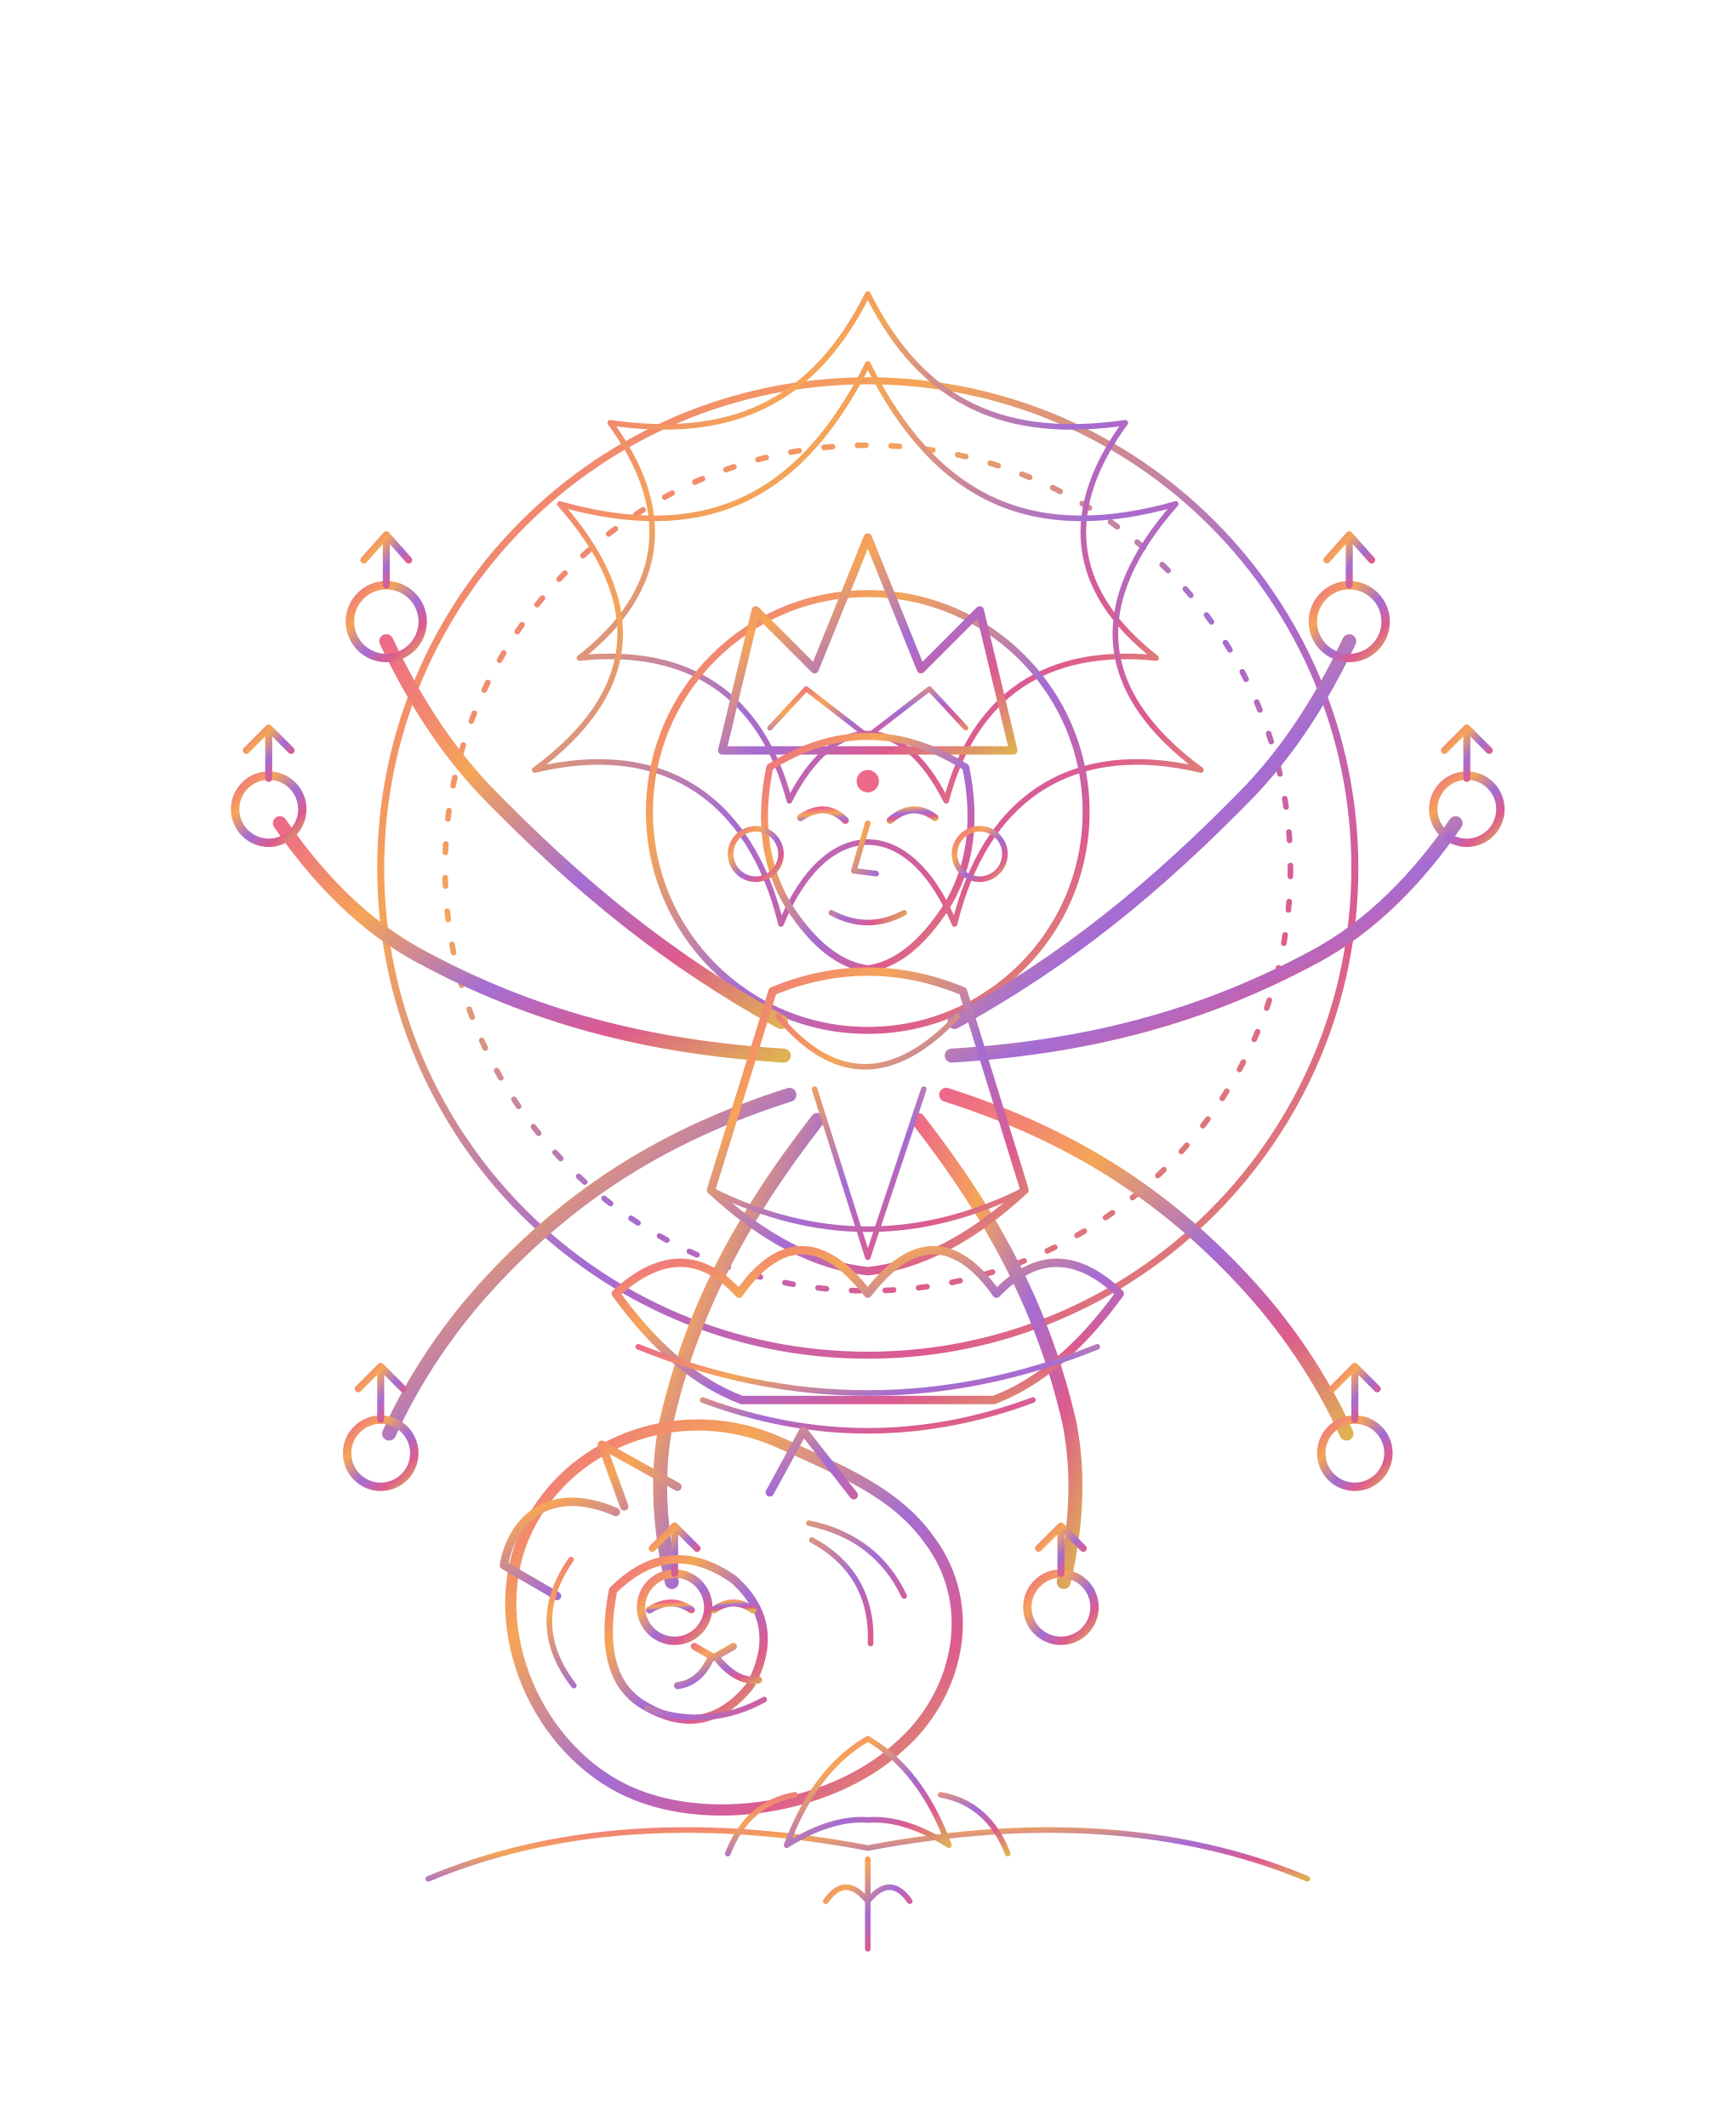
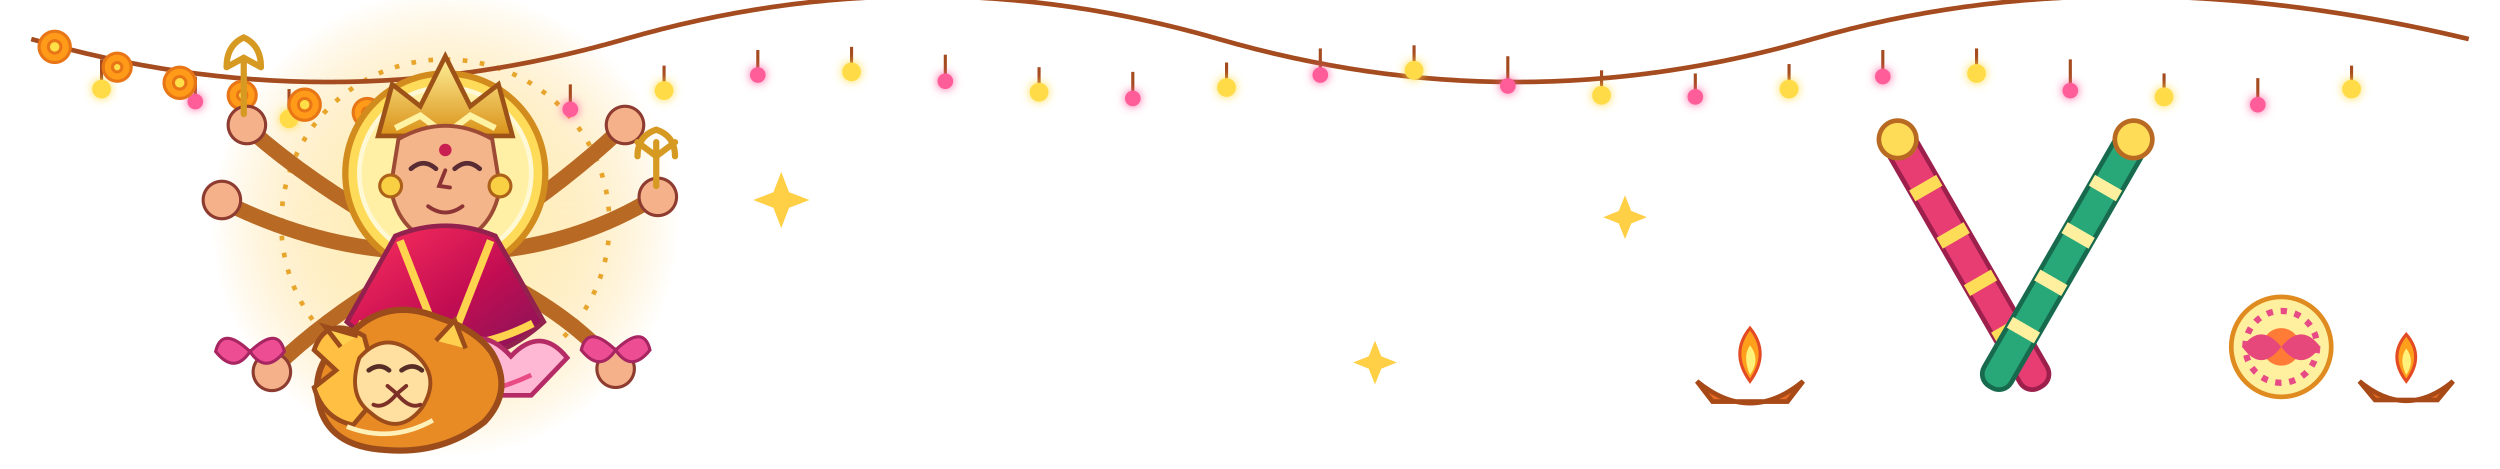
- <svg xmlns="http://www.w3.org/2000/svg" viewBox="0 0 620 760" fill="none">
+ <svg xmlns="http://www.w3.org/2000/svg" viewBox="0 0 1600 300" role="img" aria-label="Colourful Navratri illustration of Goddess Durga seated on a lion, dandiya sticks, festive lights and marigold garlands">
  <defs>
-     <linearGradient id="navratriRainbow" x1="0" y1="0" x2="1" y2="1">
-       <stop offset="0" stop-color="#e83e68" />
-       <stop offset=".28" stop-color="#f28c28" />
-       <stop offset=".56" stop-color="#8b43c7" />
-       <stop offset=".78" stop-color="#d42d6e" />
-       <stop offset="1" stop-color="#d69b23" />
+     <linearGradient id="sari" x1="0" y1="0" x2="1" y2="1">
+       <stop stop-color="#ff315d" />
+       <stop offset=".55" stop-color="#c20d52" />
+       <stop offset="1" stop-color="#7e155a" />
    </linearGradient>
+     <linearGradient id="lion" x1="0" y1="0" x2="1" y2="1">
+       <stop stop-color="#ffc34a" />
+       <stop offset="1" stop-color="#ef7627" />
+     </linearGradient>
+     <linearGradient id="gold" x1="0" y1="0" x2="0" y2="1">
+       <stop stop-color="#fff19a" />
+       <stop offset="1" stop-color="#d99118" />
+     </linearGradient>
+     <radialGradient id="halo">
+       <stop stop-color="#fff9c5" stop-opacity=".95" />
+       <stop offset="1" stop-color="#ffbf35" stop-opacity="0" />
+     </radialGradient>
+     <filter id="glow">
+       <feGaussianBlur stdDeviation="3" result="b" />
+       <feMerge>
+         <feMergeNode in="b" />
+         <feMergeNode in="SourceGraphic" />
+       </feMerge>
+     </filter>
  </defs>
-   <g opacity=".78" stroke="url(#navratriRainbow)" stroke-linecap="round" stroke-linejoin="round">
-     <circle cx="310" cy="310" r="174" stroke-width="2.5" />
-     <circle cx="310" cy="310" r="151" stroke-width="2" stroke-dasharray="3 9" />
-     <path d="M310 105 C330 145 360 157 402 151 C380 181 381 210 413 235 C374 231 348 248 338 286 C322 254 298 254 282 286 C272 248 246 231 207 235 C239 210 240 181 218 151 C260 157 290 145 310 105Z" stroke-width="2" />
-     <path d="M310 130 C335 180 370 194 420 180 C389 215 391 247 429 275 C383 264 352 285 341 330 C325 291 295 291 279 330 C268 285 237 264 191 275 C229 247 231 215 200 180 C250 194 285 180 310 130Z" stroke-width="2" />
-     <circle cx="310" cy="290" r="78" stroke-width="2.5" />
-     <path d="M258 268 L270 218 L291 239 L310 192 L329 239 L350 218 L362 268Z" stroke-width="3" />
-     <path d="M275 260 L288 246 L310 263 L332 246 L345 260" stroke-width="1.8" />
-     <path d="M275 274 Q269 303 282 324 Q295 344 310 346 Q325 344 338 324 Q351 303 345 274 Q310 252 275 274Z" stroke-width="2.5" />
-     <path d="M286 292 Q295 286 302 293 M318 293 Q326 286 334 292" stroke-width="2.5" />
-     <path d="M310 294 L305 311 L313 312 M297 326 Q310 333 323 326" stroke-width="2" />
-     <circle cx="310" cy="279" r="4" fill="#e83e68" stroke="none" />
-     <circle cx="270" cy="305" r="9" stroke-width="2" />
-     <circle cx="350" cy="305" r="9" stroke-width="2" />
-     <path d="M279 365 C239 343 207 317 173 282 C159 267 148 250 138 229" stroke-width="5" />
-     <path d="M280 377 C231 374 190 363 151 342 C130 331 113 313 100 294" stroke-width="5" />
-     <path d="M282 391 C238 405 205 426 176 457 C161 473 148 492 139 512" stroke-width="5" />
-     <path d="M292 400 C264 436 247 469 238 508 C234 528 236 548 240 565" stroke-width="5" />
-     <path d="M341 365 C381 343 413 317 447 282 C461 267 472 250 482 229" stroke-width="5" />
-     <path d="M340 377 C389 374 430 363 469 342 C490 331 507 313 520 294" stroke-width="5" />
-     <path d="M338 391 C382 405 415 426 444 457 C459 473 472 492 481 512" stroke-width="5" />
-     <path d="M328 400 C356 436 373 469 382 508 C386 528 384 548 380 565" stroke-width="5" />
-     <circle cx="138" cy="222" r="13" stroke-width="3" />
-     <path d="M138 209 V191 M130 200 L138 191 L146 200" stroke-width="2.5" />
-     <circle cx="96" cy="289" r="12" stroke-width="3" />
-     <path d="M96 278 V260 M88 268 L96 260 L104 268" stroke-width="2.5" />
-     <circle cx="136" cy="519" r="12" stroke-width="3" />
-     <path d="M136 507 V488 M128 496 L136 488 L144 496" stroke-width="2.5" />
-     <circle cx="241" cy="574" r="12" stroke-width="3" />
-     <path d="M241 562 V545 M233 553 L241 545 L249 553" stroke-width="2.5" />
-     <circle cx="482" cy="222" r="13" stroke-width="3" />
-     <path d="M482 209 V191 M474 200 L482 191 L490 200" stroke-width="2.5" />
-     <circle cx="524" cy="289" r="12" stroke-width="3" />
-     <path d="M524 278 V260 M516 268 L524 260 L532 268" stroke-width="2.5" />
-     <circle cx="484" cy="519" r="12" stroke-width="3" />
-     <path d="M484 507 V488 M476 496 L484 488 L492 496" stroke-width="2.5" />
-     <circle cx="379" cy="574" r="12" stroke-width="3" />
-     <path d="M379 562 V545 M371 553 L379 545 L387 553" stroke-width="2.5" />
-     <path d="M276 354 Q310 340 344 354 L366 425 Q338 451 310 454 Q282 451 254 425Z" stroke-width="3" />
-     <path d="M278 363 Q308 399 342 363 M254 425 Q310 453 366 425 M291 389 L310 449 L330 389" stroke-width="2" />
-     <path d="M220 462 Q244 440 264 462 Q286 431 310 462 Q334 431 356 462 Q377 440 400 462 Q379 491 355 500 L265 500 Q241 491 220 462Z" stroke-width="3" />
-     <path d="M228 481 Q310 514 392 481 M251 500 Q310 522 369 500" stroke-width="2" />
-     <path d="M278 515 C244 500 206 514 190 543 C172 575 188 619 219 637 C248 654 296 647 321 624 C342 606 350 574 332 550 C320 533 300 525 278 515Z" stroke-width="4" />
-     <path d="M220 540 C197 530 183 542 180 559 L199 570 M223 538 L215 516 L242 531 M275 533 L287 511 L305 534" stroke-width="3" />
-     <path d="M219 568 Q239 548 262 564 Q280 580 268 602 Q252 622 230 609 Q213 599 219 568Z" stroke-width="3" />
-     <path d="M232 575 Q240 570 247 575 M255 575 Q262 570 269 575" stroke-width="2.5" />
-     <path d="M248 588 L255 592 L262 588 M254 592 Q250 601 242 602 M256 592 Q263 601 271 600" stroke-width="2.5" />
-     <path d="M231 610 Q253 618 273 607 M290 550 Q312 562 311 587" stroke-width="2" />
-     <path d="M204 557 Q188 580 205 602 M289 544 Q313 549 323 570" stroke-width="2" />
-     <path d="M153 671 Q220 643 310 660 Q400 643 467 671" stroke-width="2" />
-     <path d="M281 659 Q291 632 310 621 Q329 632 339 659 Q323 649 310 650 Q297 649 281 659Z" stroke-width="2" />
-     <path d="M260 662 Q267 644 284 641 M360 662 Q353 644 336 641" stroke-width="2" />
-     <path d="M310 664 V696 M295 679 Q302 669 310 679 Q318 669 325 679" stroke-width="2" />
+   <circle cx="285" cy="143" r="150" fill="url(#halo)" />
+   <circle cx="285" cy="143" r="105" fill="none" stroke="#e8a52c" stroke-width="3" stroke-dasharray="3 8" />
+   <path d="M20 25 Q210 80 400 25 T780 25 T1160 25 T1580 25" fill="none" stroke="#a54b20" stroke-width="3" />
+   <g stroke="#a54b20" stroke-width="2">
+     <path d="M65 38v16M125 49v16M185 57v16M245 62v16M305 62v16M365 54v16M425 42v16M485 32v16M545 30v16M605 35v16M665 43v16M725 46v16M785 40v16M845 31v16M905 29v16M965 36v16M1025 45v16M1085 47v16M1145 41v16M1205 32v16M1265 31v16M1325 38v16M1385 47v16M1445 50v16M1505 42v16" />
+   </g>
+   <g filter="url(#glow)">
+     <g fill="#ffdc46">
+       <circle cx="65" cy="57" r="6" />
+       <circle cx="185" cy="76" r="6" />
+       <circle cx="305" cy="81" r="6" />
+       <circle cx="425" cy="58" r="6" />
+       <circle cx="545" cy="46" r="6" />
+       <circle cx="665" cy="59" r="6" />
+       <circle cx="785" cy="56" r="6" />
+       <circle cx="905" cy="45" r="6" />
+       <circle cx="1025" cy="61" r="6" />
+       <circle cx="1145" cy="57" r="6" />
+       <circle cx="1265" cy="47" r="6" />
+       <circle cx="1385" cy="62" r="6" />
+       <circle cx="1505" cy="57" r="6" />
+     </g>
+     <g fill="#ff5b9a">
+       <circle cx="125" cy="65" r="5" />
+       <circle cx="245" cy="78" r="5" />
+       <circle cx="365" cy="70" r="5" />
+       <circle cx="485" cy="48" r="5" />
+       <circle cx="605" cy="52" r="5" />
+       <circle cx="725" cy="63" r="5" />
+       <circle cx="845" cy="48" r="5" />
+       <circle cx="965" cy="55" r="5" />
+       <circle cx="1085" cy="62" r="5" />
+       <circle cx="1205" cy="49" r="5" />
+       <circle cx="1325" cy="58" r="5" />
+       <circle cx="1445" cy="67" r="5" />
+     </g>
+   </g>
+   <g fill="#ff9b18" stroke="#e87516" stroke-width="2">
+     <g transform="translate(35 30)">
+       <circle r="10" />
+       <circle cx="0" cy="0" r="4" fill="#ffdf48" />
+     </g>
+     <g transform="translate(75 43)">
+       <circle r="9" />
+       <circle r="3" fill="#ffdf48" />
+     </g>
+     <g transform="translate(115 53)">
+       <circle r="10" />
+       <circle r="4" fill="#ffdf48" />
+     </g>
+     <g transform="translate(155 61)">
+       <circle r="9" />
+       <circle r="3" fill="#ffdf48" />
+     </g>
+     <g transform="translate(195 67)">
+       <circle r="10" />
+       <circle r="4" fill="#ffdf48" />
+     </g>
+     <g transform="translate(235 72)">
+       <circle r="9" />
+       <circle r="3" fill="#ffdf48" />
+     </g>
+     <g transform="translate(275 74)">
+       <circle r="10" />
+       <circle r="4" fill="#ffdf48" />
+     </g>
+   </g>
+   <g stroke="#b86a24" stroke-width="10" stroke-linecap="round" fill="none">
+     <path d="M251 146 Q200 118 160 83" />
+     <path d="M248 160 Q196 155 145 130" />
+     <path d="M252 178 Q207 205 176 235" />
+     <path d="M316 146 Q362 116 397 83" />
+     <path d="M321 160 Q373 154 418 127" />
+     <path d="M318 178 Q367 203 392 233" />
+   </g>
+   <g fill="#f4b18a" stroke="#8e3b30" stroke-width="2">
+     <circle cx="158" cy="80" r="12" />
+     <circle cx="142" cy="128" r="12" />
+     <circle cx="174" cy="238" r="12" />
+     <circle cx="400" cy="80" r="12" />
+     <circle cx="421" cy="126" r="12" />
+     <circle cx="394" cy="236" r="12" />
+   </g>
+   <g stroke="#d69a22" stroke-width="4" stroke-linecap="round" fill="none">
+     <path d="M156 73V37M145 43Q145 29 156 24Q167 29 167 43M145 43L156 37L167 43" />
+     <path d="M420 119v-28m-12 9q0-13 12-17 12 4 12 17m-24-9 12 9 12-9" />
+   </g>
+   <g fill="#ed4d93" stroke="#a72561" stroke-width="2">
+     <path d="M160 225q-18-17-22 0 12 15 22 0q10 15 22 0-4-17-22 0Z" />
+     <path d="M394 224q-18-17-22 0 12 15 22 0q10 15 22 0-4-17-22 0Z" />
+   </g>
+   <circle cx="285" cy="111" r="64" fill="#ffdb5a" stroke="#d28b1d" stroke-width="4" />
+   <circle cx="285" cy="111" r="55" fill="#fff0a6" stroke="#fff8d5" stroke-width="3" />
+   <path d="M242 87L251 54 269 68 285 36 301 68 319 54 328 87Z" fill="url(#gold)" stroke="#9d5317" stroke-width="3" />
+   <path d="M253 82l16-8 16 12 16-12 16 8" fill="none" stroke="#fff2a2" stroke-width="4" />
+   <path d="M255 89Q285 72 315 89L320 120Q315 151 285 157Q255 151 250 120Z" fill="#f4b58b" stroke="#9d4b35" stroke-width="2.5" />
+   <path d="M263 108q8-7 16 0M291 108q8-7 16 0" stroke="#592b32" stroke-width="3" fill="none" stroke-linecap="round" />
+   <circle cx="285" cy="96" r="4" fill="#c91f51" />
+   <path d="M285 109l-4 10 7 1M274 132q11 8 22 0" fill="none" stroke="#8c3435" stroke-width="2.5" stroke-linecap="round" />
+   <circle cx="250" cy="119" r="7" fill="#f9cf43" stroke="#ad6119" stroke-width="2" />
+   <circle cx="320" cy="119" r="7" fill="#f9cf43" stroke="#ad6119" stroke-width="2" />
+   <path d="M253 151Q285 138 317 151L348 206Q319 232 285 232Q251 232 222 206Z" fill="url(#sari)" stroke="#92214e" stroke-width="3" />
+   <path d="M256 154L285 228 314 154M229 207Q285 236 341 207" fill="none" stroke="#ffd34d" stroke-width="5" />
+   <path d="M207 229Q224 208 243 228Q264 205 285 228Q306 205 327 228Q346 208 363 229L340 253H230Z" fill="#ffb8d3" stroke="#b52b66" stroke-width="3" />
+   <path d="M230 240Q285 266 340 240M249 253Q285 269 321 253" fill="none" stroke="#e84b85" stroke-width="3" />
+   <path d="M280 203Q248 190 225 213Q198 231 204 258Q210 286 247 288Q283 291 310 270Q329 250 315 226Q305 211 280 203Z" fill="#e98b25" stroke="#9c4c1b" stroke-width="4" />
+   <path d="M233 215Q209 201 201 224L215 237 201 248Q207 268 226 272L243 252Z" fill="#ffbf43" stroke="#9c4c1b" stroke-width="3" />
+   <path d="M230 229Q246 211 265 226Q283 241 270 261Q255 280 237 264Q222 253 230 229Z" fill="#ffe0a0" stroke="#9c4c1b" stroke-width="2.5" />
+   <path d="M236 237q7-5 13 0m8 0q7-5 13 0" stroke="#572d26" stroke-width="3" fill="none" stroke-linecap="round" />
+   <path d="M248 247l6 5 6-5M254 252q-8 10-15 7m15-7q8 10 15 7" fill="none" stroke="#7d3027" stroke-width="2.5" stroke-linecap="round" />
+   <path d="M218 222l-10-13 21 6M279 218l12-13 7 18" fill="#ffcf50" stroke="#9c4c1b" stroke-width="3" />
+   <path d="M222 273Q250 284 277 269" fill="none" stroke="#fff0b8" stroke-width="3" />
+   <g transform="translate(1260 168) rotate(-30)">
+     <rect x="-10" y="-92" width="20" height="184" rx="9" fill="#e73d73" stroke="#9c1f4c" stroke-width="3" />
+     <path d="M-10-55h20M-10-20h20M-10 15h20M-10 50h20" stroke="#ffdc58" stroke-width="8" />
+     <circle cy="-91" r="12" fill="#ffdc58" stroke="#b86a22" stroke-width="3" />
+   </g>
+   <g transform="translate(1320 168) rotate(30)">
+     <rect x="-10" y="-92" width="20" height="184" rx="9" fill="#28a879" stroke="#176a4e" stroke-width="3" />
+     <path d="M-10-55h20M-10-20h20M-10 15h20M-10 50h20" stroke="#fff0a0" stroke-width="8" />
+     <circle cy="-91" r="12" fill="#ffdc58" stroke="#b86a22" stroke-width="3" />
+   </g>
+   <g transform="translate(1460 222)">
+     <circle r="32" fill="#fff0a0" stroke="#df8b20" stroke-width="3" />
+     <circle r="23" fill="none" stroke="#e74b85" stroke-width="4" stroke-dasharray="4 5" />
+     <circle r="12" fill="#ff7b36" />
+     <path d="M-25 0q12-16 25 0 13-16 25 0-12 17-25 0-13 17-25 0Z" fill="#e7487c" />
+   </g>
+   <g transform="translate(1120 244)">
+     <path d="M-34 0Q0 28 34 0L24 13H-24Z" fill="#e76b24" stroke="#a84918" stroke-width="3" />
+     <path d="M0 0Q-13-18 0-34Q13-18 0 0Z" fill="#ff9f1c" stroke="#e34b24" stroke-width="2" />
+     <path d="M0-4Q-5-16 0-23Q7-14 0-4Z" fill="#fff17a" />
+   </g>
+   <g transform="translate(1540 244)">
+     <path d="M-30 0Q0 25 30 0L20 12H-20Z" fill="#e76b24" stroke="#a84918" stroke-width="3" />
+     <path d="M0 0Q-12-16 0-30Q12-16 0 0Z" fill="#ff9f1c" stroke="#e34b24" stroke-width="2" />
+     <path d="M0-4Q-5-14 0-21Q6-13 0-4Z" fill="#fff17a" />
+   </g>
+   <g fill="#ffcf45">
+     <path d="M500 110l5 13 13 5-13 5-5 13-5-13-13-5 13-5Z" />
+     <path d="M1040 125l4 10 10 4-10 4-4 10-4-10-10-4 10-4Z" />
+     <path d="M880 218l4 10 10 4-10 4-4 10-4-10-10-4 10-4Z" />
  </g>
</svg>
